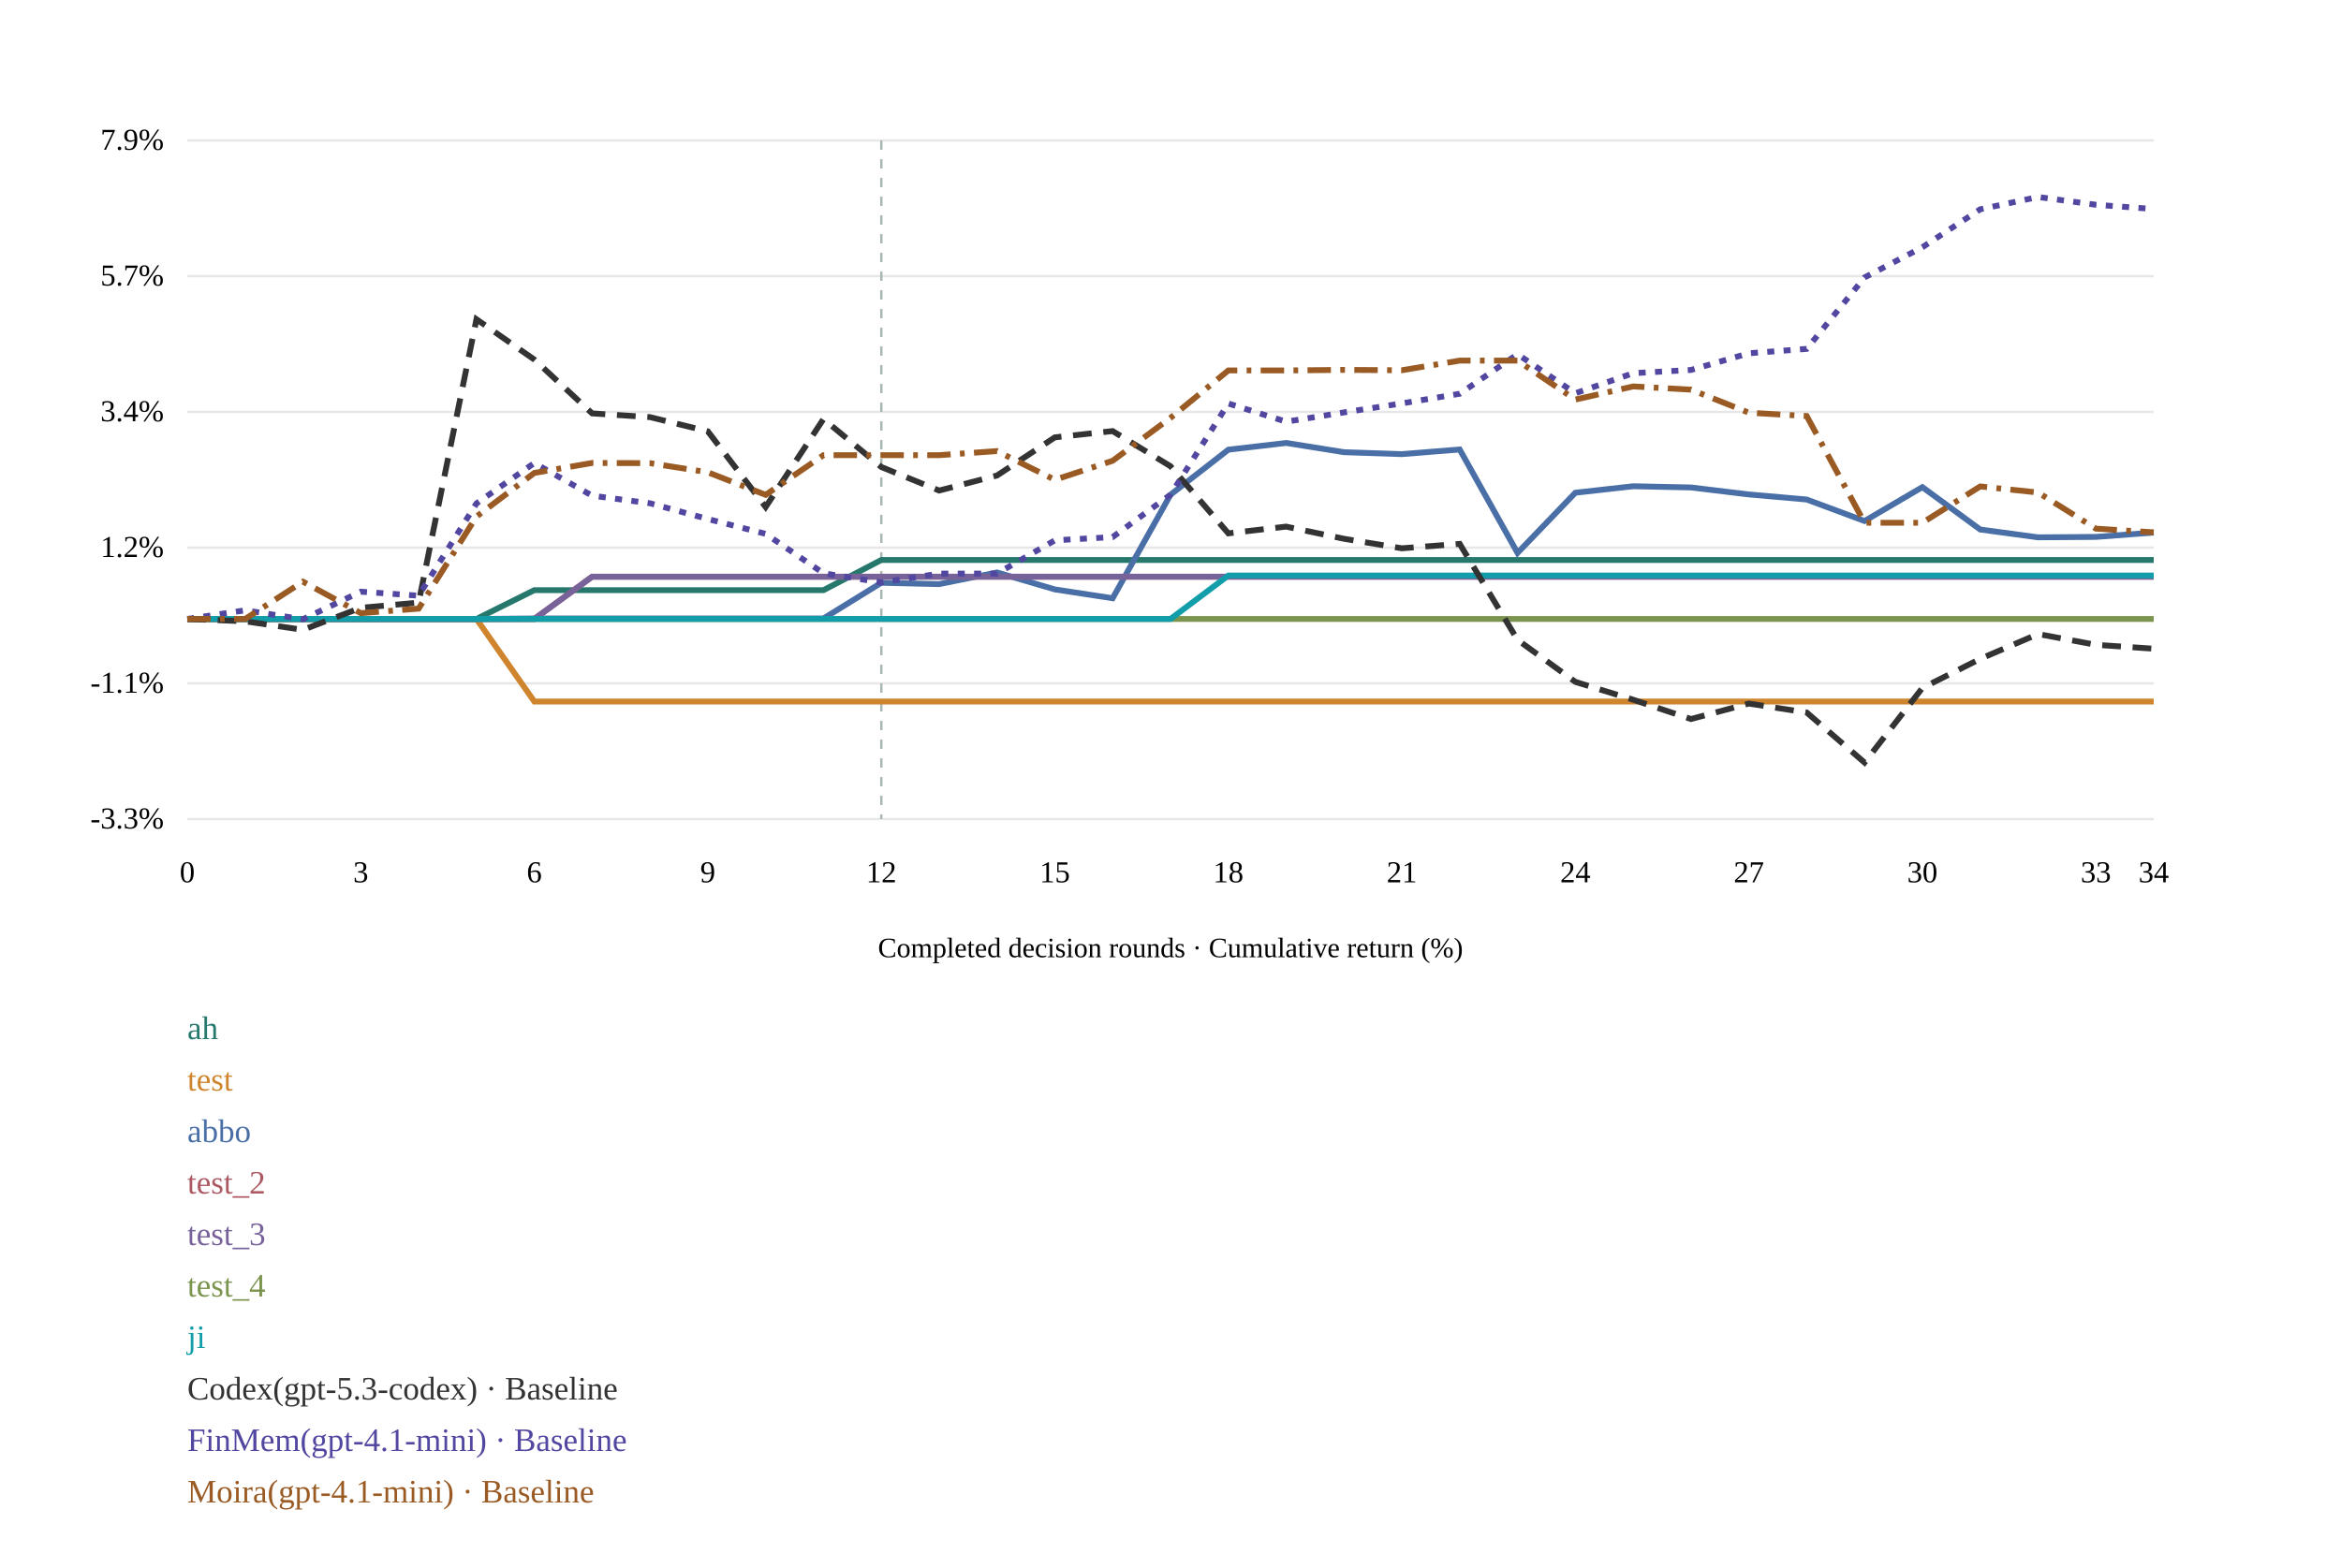
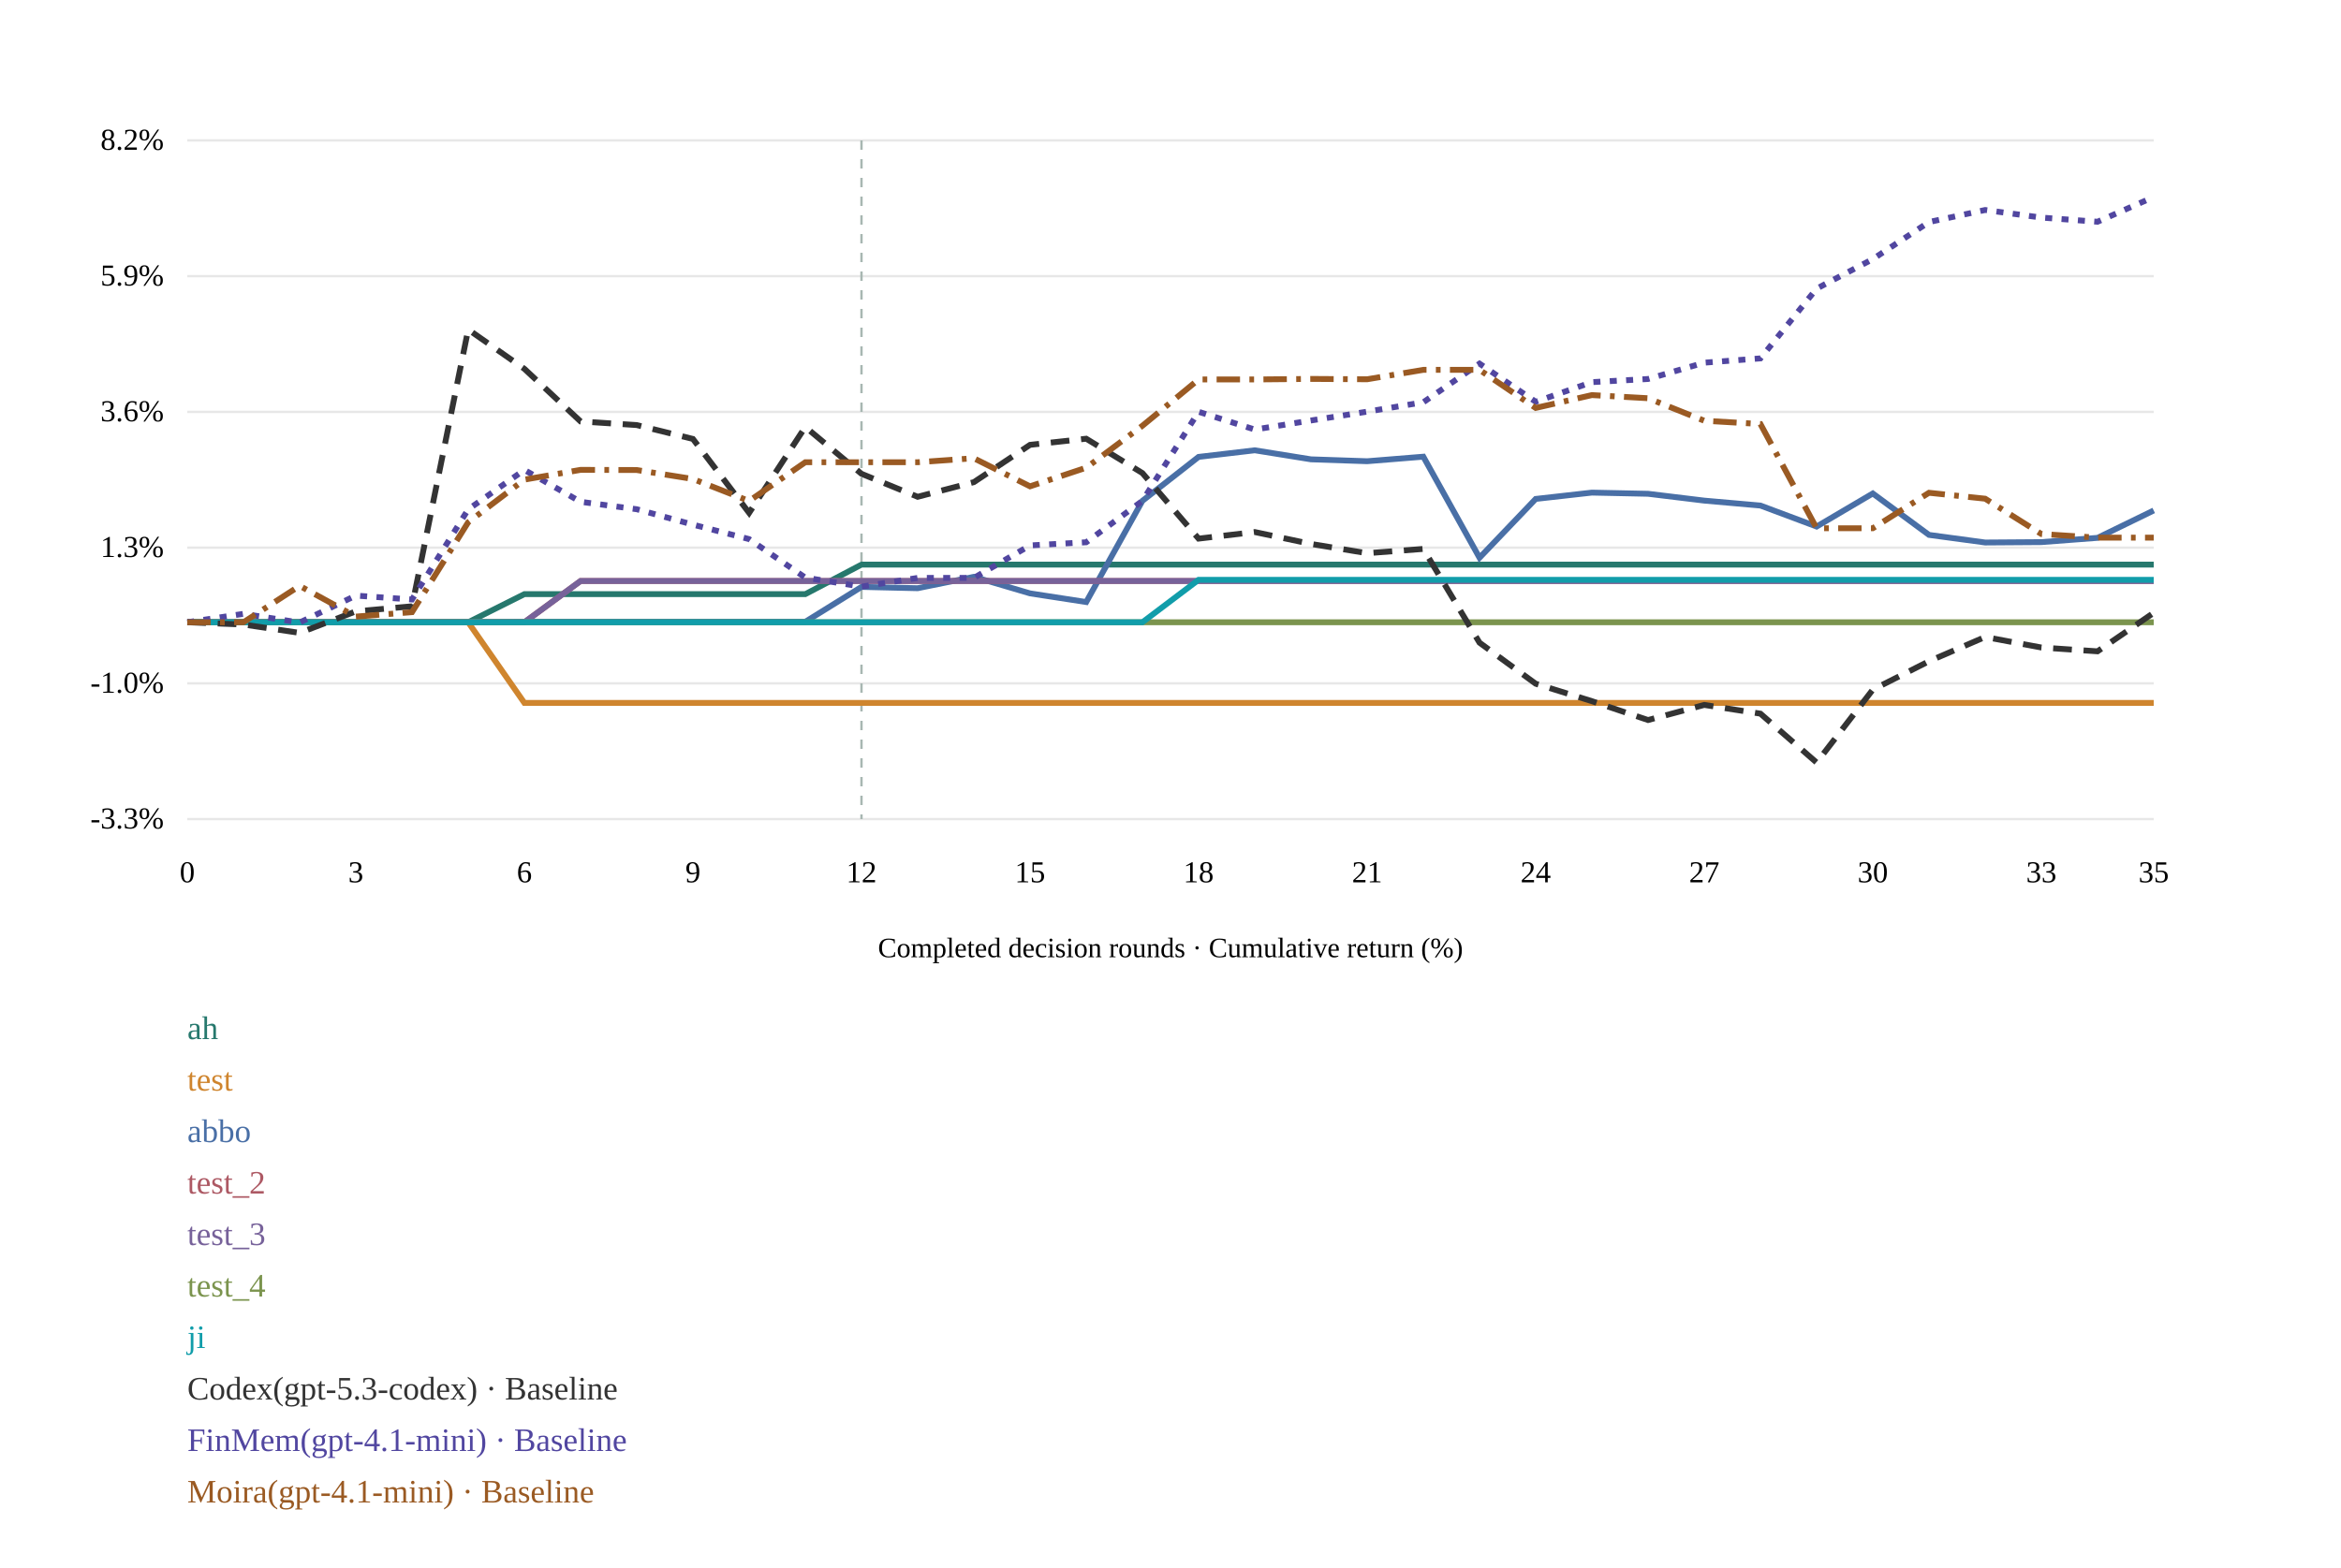
<svg xmlns="http://www.w3.org/2000/svg" viewBox="0 0 1000 670" role="img">
  <rect width="100%" height="100%" fill="white" />
  <path d="M80 350.0H920" stroke="#e7e7e7" />
  <text x="70" y="354.0" text-anchor="end" font-size="13">-3.3%</text>
  <path d="M80 292.0H920" stroke="#e7e7e7" />
-   <text x="70" y="296.0" text-anchor="end" font-size="13">-1.1%</text>
+   <text x="70" y="296.0" text-anchor="end" font-size="13">-1.0%</text>
  <path d="M80 234.0H920" stroke="#e7e7e7" />
-   <text x="70" y="238.0" text-anchor="end" font-size="13">1.2%</text>
+   <text x="70" y="238.0" text-anchor="end" font-size="13">1.3%</text>
  <path d="M80 176.0H920" stroke="#e7e7e7" />
-   <text x="70" y="180.0" text-anchor="end" font-size="13">3.4%</text>
+   <text x="70" y="180.0" text-anchor="end" font-size="13">3.6%</text>
  <path d="M80 118H920" stroke="#e7e7e7" />
-   <text x="70" y="122" text-anchor="end" font-size="13">5.7%</text>
+   <text x="70" y="122" text-anchor="end" font-size="13">5.9%</text>
  <path d="M80 60.0H920" stroke="#e7e7e7" />
-   <text x="70" y="64.0" text-anchor="end" font-size="13">7.9%</text>
-   <path d="M80 264.479H920" stroke="#aaa" />
+   <text x="70" y="64.0" text-anchor="end" font-size="13">8.2%</text>
+   <path d="M80 265.89H920" stroke="#aaa" />
  <text x="80.0" y="377" text-anchor="middle" font-size="13">0</text>
-   <text x="154.118" y="377" text-anchor="middle" font-size="13">3</text>
-   <text x="228.235" y="377" text-anchor="middle" font-size="13">6</text>
-   <text x="302.353" y="377" text-anchor="middle" font-size="13">9</text>
-   <text x="376.471" y="377" text-anchor="middle" font-size="13">12</text>
-   <text x="450.588" y="377" text-anchor="middle" font-size="13">15</text>
-   <text x="524.706" y="377" text-anchor="middle" font-size="13">18</text>
-   <text x="598.824" y="377" text-anchor="middle" font-size="13">21</text>
-   <text x="672.941" y="377" text-anchor="middle" font-size="13">24</text>
-   <text x="747.059" y="377" text-anchor="middle" font-size="13">27</text>
-   <text x="821.176" y="377" text-anchor="middle" font-size="13">30</text>
-   <text x="895.294" y="377" text-anchor="middle" font-size="13">33</text>
-   <text x="920.0" y="377" text-anchor="middle" font-size="13">34</text>
-   <path d="M376.471 60V350" stroke="#a8b7b2" stroke-dasharray="4 4" />
+   <text x="152.0" y="377" text-anchor="middle" font-size="13">3</text>
+   <text x="224.0" y="377" text-anchor="middle" font-size="13">6</text>
+   <text x="296.0" y="377" text-anchor="middle" font-size="13">9</text>
+   <text x="368.0" y="377" text-anchor="middle" font-size="13">12</text>
+   <text x="440.0" y="377" text-anchor="middle" font-size="13">15</text>
+   <text x="512" y="377" text-anchor="middle" font-size="13">18</text>
+   <text x="584.0" y="377" text-anchor="middle" font-size="13">21</text>
+   <text x="656.0" y="377" text-anchor="middle" font-size="13">24</text>
+   <text x="728.0" y="377" text-anchor="middle" font-size="13">27</text>
+   <text x="800.0" y="377" text-anchor="middle" font-size="13">30</text>
+   <text x="872.0" y="377" text-anchor="middle" font-size="13">33</text>
+   <text x="920.0" y="377" text-anchor="middle" font-size="13">35</text>
+   <path d="M368.0 60V350" stroke="#a8b7b2" stroke-dasharray="4 4" />
  <text x="500" y="409" text-anchor="middle">Completed decision rounds · Cumulative return (%)</text>
-   <polyline points="80.00,264.48 104.71,264.48 129.41,264.48 154.12,264.48 178.82,264.48 203.53,264.48 228.24,252.17 252.94,252.17 277.65,252.17 302.35,252.17 327.06,252.17 351.76,252.17 376.47,239.27 401.18,239.27 425.88,239.27 450.59,239.27 475.29,239.27 500.00,239.27 524.71,239.27 549.41,239.27 574.12,239.27 598.82,239.27 623.53,239.27 648.24,239.27 672.94,239.27 697.65,239.27 722.35,239.27 747.06,239.27 771.76,239.27 796.47,239.27 821.18,239.27 845.88,239.27 870.59,239.27 895.29,239.27 920.00,239.27" fill="none" stroke="#26786d" stroke-width="2.5" stroke-dasharray="none" />
+   <polyline points="80.00,265.89 104.00,265.89 128.00,265.89 152.00,265.89 176.00,265.89 200.00,265.89 224.00,253.87 248.00,253.87 272.00,253.87 296.00,253.87 320.00,253.87 344.00,253.87 368.00,241.26 392.00,241.26 416.00,241.26 440.00,241.26 464.00,241.26 488.00,241.26 512.00,241.26 536.00,241.26 560.00,241.26 584.00,241.26 608.00,241.26 632.00,241.26 656.00,241.26 680.00,241.26 704.00,241.26 728.00,241.26 752.00,241.26 776.00,241.26 800.00,241.26 824.00,241.26 848.00,241.26 872.00,241.26 896.00,241.26 920.00,241.26" fill="none" stroke="#26786d" stroke-width="2.5" stroke-dasharray="none" />
  <text x="80" y="444" fill="#26786d" font-size="14">ah</text>
-   <polyline points="80.00,264.48 104.71,264.48 129.41,264.48 154.12,264.48 178.82,264.48 203.53,264.48 228.24,299.75 252.94,299.75 277.65,299.75 302.35,299.75 327.06,299.75 351.76,299.75 376.47,299.75 401.18,299.75 425.88,299.75 450.59,299.75 475.29,299.75 500.00,299.75 524.71,299.75 549.41,299.75 574.12,299.75 598.82,299.75 623.53,299.75 648.24,299.75 672.94,299.75 697.65,299.75 722.35,299.75 747.06,299.75 771.76,299.75 796.47,299.75 821.18,299.75 845.88,299.75 870.59,299.75 895.29,299.75 920.00,299.75" fill="none" stroke="#cf852e" stroke-width="2.5" stroke-dasharray="none" />
+   <polyline points="80.00,265.89 104.00,265.89 128.00,265.89 152.00,265.89 176.00,265.89 200.00,265.89 224.00,300.35 248.00,300.35 272.00,300.35 296.00,300.35 320.00,300.35 344.00,300.35 368.00,300.35 392.00,300.35 416.00,300.35 440.00,300.35 464.00,300.35 488.00,300.35 512.00,300.35 536.00,300.35 560.00,300.35 584.00,300.35 608.00,300.35 632.00,300.35 656.00,300.35 680.00,300.35 704.00,300.35 728.00,300.35 752.00,300.35 776.00,300.35 800.00,300.35 824.00,300.35 848.00,300.35 872.00,300.35 896.00,300.35 920.00,300.35" fill="none" stroke="#cf852e" stroke-width="2.5" stroke-dasharray="none" />
  <text x="80" y="466" fill="#cf852e" font-size="14">test</text>
-   <polyline points="80.00,264.48 104.71,264.48 129.41,264.48 154.12,264.48 178.82,264.48 203.53,264.48 228.24,264.26 252.94,264.26 277.65,264.26 302.35,264.26 327.06,264.26 351.76,264.26 376.47,249.02 401.18,249.59 425.88,244.61 450.59,251.85 475.29,255.63 500.00,211.38 524.71,192.15 549.41,189.27 574.12,193.22 598.82,194.05 623.53,192.06 648.24,236.26 672.94,210.54 697.65,207.77 722.35,208.29 747.06,211.27 771.76,213.44 796.47,222.62 821.18,208.15 845.88,226.26 870.59,229.60 895.29,229.42 920.00,227.56" fill="none" stroke="#496fa6" stroke-width="2.5" stroke-dasharray="none" />
+   <polyline points="80.00,265.89 104.00,265.89 128.00,265.89 152.00,265.89 176.00,265.89 200.00,265.89 224.00,265.68 248.00,265.68 272.00,265.68 296.00,265.68 320.00,265.68 344.00,265.68 368.00,250.79 392.00,251.34 416.00,246.47 440.00,253.55 464.00,257.25 488.00,214.01 512.00,195.23 536.00,192.41 560.00,196.27 584.00,197.08 608.00,195.14 632.00,238.32 656.00,213.19 680.00,210.49 704.00,210.99 728.00,213.91 752.00,216.02 776.00,224.99 800.00,210.86 824.00,228.56 848.00,231.81 872.00,231.64 896.00,229.82 920.00,218.12" fill="none" stroke="#496fa6" stroke-width="2.5" stroke-dasharray="none" />
  <text x="80" y="488" fill="#496fa6" font-size="14">abbo</text>
-   <polyline points="80.00,264.48 104.71,264.48 129.41,264.48 154.12,264.48 178.82,264.48 203.53,264.48 228.24,264.48 252.94,246.42 277.65,246.42 302.35,246.42 327.06,246.42 351.76,246.42 376.47,246.42 401.18,246.42 425.88,246.42 450.59,246.42 475.29,246.42 500.00,246.42 524.71,246.42 549.41,246.42 574.12,246.42 598.82,246.42 623.53,246.42 648.24,246.42 672.94,246.42 697.65,246.42 722.35,246.42 747.06,246.42 771.76,246.42 796.47,246.42 821.18,246.42 845.88,246.42 870.59,246.42 895.29,246.42 920.00,246.42" fill="none" stroke="#ad5964" stroke-width="2.5" stroke-dasharray="none" />
+   <polyline points="80.00,265.89 104.00,265.89 128.00,265.89 152.00,265.89 176.00,265.89 200.00,265.89 224.00,265.89 248.00,248.25 272.00,248.25 296.00,248.25 320.00,248.25 344.00,248.25 368.00,248.25 392.00,248.25 416.00,248.25 440.00,248.25 464.00,248.25 488.00,248.25 512.00,248.25 536.00,248.25 560.00,248.25 584.00,248.25 608.00,248.25 632.00,248.25 656.00,248.25 680.00,248.25 704.00,248.25 728.00,248.25 752.00,248.25 776.00,248.25 800.00,248.25 824.00,248.25 848.00,248.25 872.00,248.25 896.00,248.25 920.00,248.25" fill="none" stroke="#ad5964" stroke-width="2.5" stroke-dasharray="none" />
  <text x="80" y="510" fill="#ad5964" font-size="14">test_2</text>
-   <polyline points="80.00,264.48 104.71,264.48 129.41,264.48 154.12,264.48 178.82,264.48 203.53,264.48 228.24,264.48 252.94,246.42 277.65,246.42 302.35,246.42 327.06,246.42 351.76,246.42 376.47,246.42 401.18,246.42 425.88,246.42 450.59,246.42 475.29,246.42 500.00,246.42 524.71,246.42 549.41,246.42 574.12,246.42 598.82,246.42 623.53,246.42 648.24,246.42 672.94,246.42 697.65,246.42 722.35,246.42 747.06,246.42 771.76,246.42 796.47,246.42 821.18,246.42 845.88,246.42 870.59,246.42 895.29,246.42 920.00,246.42" fill="none" stroke="#77629a" stroke-width="2.5" stroke-dasharray="none" />
+   <polyline points="80.00,265.89 104.00,265.89 128.00,265.89 152.00,265.89 176.00,265.89 200.00,265.89 224.00,265.89 248.00,248.25 272.00,248.25 296.00,248.25 320.00,248.25 344.00,248.25 368.00,248.25 392.00,248.25 416.00,248.25 440.00,248.25 464.00,248.25 488.00,248.25 512.00,248.25 536.00,248.25 560.00,248.25 584.00,248.25 608.00,248.25 632.00,248.25 656.00,248.25 680.00,248.25 704.00,248.25 728.00,248.25 752.00,248.25 776.00,248.25 800.00,248.25 824.00,248.25 848.00,248.25 872.00,248.25 896.00,248.25 920.00,248.25" fill="none" stroke="#77629a" stroke-width="2.5" stroke-dasharray="none" />
  <text x="80" y="532" fill="#77629a" font-size="14">test_3</text>
-   <polyline points="80.00,264.48 104.71,264.48 129.41,264.48 154.12,264.48 178.82,264.48 203.53,264.48 228.24,264.48 252.94,264.48 277.65,264.48 302.35,264.48 327.06,264.48 351.76,264.48 376.47,264.48 401.18,264.48 425.88,264.48 450.59,264.48 475.29,264.48 500.00,264.48 524.71,264.48 549.41,264.48 574.12,264.48 598.82,264.48 623.53,264.48 648.24,264.48 672.94,264.48 697.65,264.48 722.35,264.48 747.06,264.48 771.76,264.48 796.47,264.48 821.18,264.48 845.88,264.48 870.59,264.48 895.29,264.48 920.00,264.48" fill="none" stroke="#7b944e" stroke-width="2.5" stroke-dasharray="none" />
+   <polyline points="80.00,265.89 104.00,265.89 128.00,265.89 152.00,265.89 176.00,265.89 200.00,265.89 224.00,265.89 248.00,265.89 272.00,265.89 296.00,265.89 320.00,265.89 344.00,265.89 368.00,265.89 392.00,265.89 416.00,265.89 440.00,265.89 464.00,265.89 488.00,265.89 512.00,265.89 536.00,265.89 560.00,265.89 584.00,265.89 608.00,265.89 632.00,265.89 656.00,265.89 680.00,265.89 704.00,265.89 728.00,265.89 752.00,265.89 776.00,265.89 800.00,265.89 824.00,265.89 848.00,265.89 872.00,265.89 896.00,265.89 920.00,265.89" fill="none" stroke="#7b944e" stroke-width="2.5" stroke-dasharray="none" />
  <text x="80" y="554" fill="#7b944e" font-size="14">test_4</text>
-   <polyline points="80.00,264.48 104.71,264.48 129.41,264.48 154.12,264.48 178.82,264.48 203.53,264.48 228.24,264.48 252.94,264.48 277.65,264.48 302.35,264.48 327.06,264.48 351.76,264.48 376.47,264.48 401.18,264.48 425.88,264.48 450.59,264.48 475.29,264.48 500.00,264.48 524.71,245.91 549.41,245.91 574.12,245.91 598.82,245.91 623.53,245.91 648.24,245.91 672.94,245.91 697.65,245.91 722.35,245.91 747.06,245.91 771.76,245.91 796.47,245.91 821.18,245.91 845.88,245.91 870.59,245.91 895.29,245.91 920.00,245.91" fill="none" stroke="#119daa" stroke-width="2.5" stroke-dasharray="none" />
+   <polyline points="80.00,265.89 104.00,265.89 128.00,265.89 152.00,265.89 176.00,265.89 200.00,265.89 224.00,265.89 248.00,265.89 272.00,265.89 296.00,265.89 320.00,265.89 344.00,265.89 368.00,265.89 392.00,265.89 416.00,265.89 440.00,265.89 464.00,265.89 488.00,265.89 512.00,247.75 536.00,247.75 560.00,247.75 584.00,247.75 608.00,247.75 632.00,247.75 656.00,247.75 680.00,247.75 704.00,247.75 728.00,247.75 752.00,247.75 776.00,247.75 800.00,247.75 824.00,247.75 848.00,247.75 872.00,247.75 896.00,247.75 920.00,247.75" fill="none" stroke="#119daa" stroke-width="2.5" stroke-dasharray="none" />
  <text x="80" y="576" fill="#119daa" font-size="14">ji</text>
-   <polyline points="80.00,264.48 104.71,265.47 129.41,269.12 154.12,259.71 178.82,257.50 203.53,136.42 228.24,153.64 252.94,176.64 277.65,178.23 302.35,184.30 327.06,216.64 351.76,179.05 376.47,199.55 401.18,209.61 425.88,203.19 450.59,186.88 475.29,184.20 500.00,199.22 524.71,227.90 549.41,225.02 574.12,230.22 598.82,234.28 623.53,232.40 648.24,273.40 672.94,291.36 697.65,298.99 722.35,307.24 747.06,300.63 771.76,304.44 796.47,325.83 821.18,293.96 845.88,281.53 870.59,270.92 895.29,275.52 920.00,277.19" fill="none" stroke="#333" stroke-width="2.5" stroke-dasharray="8 5" />
+   <polyline points="80.00,265.89 104.00,266.86 128.00,270.42 152.00,261.23 176.00,259.07 200.00,140.78 224.00,157.60 248.00,180.08 272.00,181.63 296.00,187.56 320.00,219.15 344.00,182.43 368.00,202.45 392.00,212.28 416.00,206.02 440.00,190.08 464.00,187.46 488.00,202.14 512.00,230.15 536.00,227.34 560.00,232.42 584.00,236.38 608.00,234.55 632.00,274.61 656.00,292.15 680.00,299.60 704.00,307.67 728.00,301.21 752.00,304.94 776.00,325.83 800.00,294.69 824.00,282.55 848.00,272.18 872.00,276.68 896.00,278.31 920.00,261.84" fill="none" stroke="#333" stroke-width="2.5" stroke-dasharray="8 5" />
  <text x="80" y="598" fill="#333" font-size="14">Codex(gpt-5.3-codex) · Baseline</text>
-   <polyline points="80.00,264.48 104.71,260.79 129.41,264.59 154.12,252.82 178.82,254.52 203.53,215.11 228.24,197.85 252.94,211.80 277.65,215.04 302.35,221.77 327.06,228.11 351.76,244.95 376.47,248.89 401.18,245.09 425.88,245.09 450.59,230.88 475.29,229.49 500.00,211.38 524.71,172.42 549.41,180.19 574.12,176.22 598.82,172.37 623.53,168.26 648.24,151.36 672.94,168.04 697.65,159.46 722.35,158.08 747.06,150.95 771.76,149.07 796.47,118.56 821.18,105.65 845.88,89.43 870.59,84.17 895.29,87.49 920.00,89.31" fill="none" stroke="#5146a0" stroke-width="2.5" stroke-dasharray="3 4" />
+   <polyline points="80.00,265.89 104.00,262.29 128.00,266.00 152.00,254.50 176.00,256.16 200.00,217.66 224.00,200.79 248.00,214.42 272.00,217.59 296.00,224.17 320.00,230.36 344.00,246.81 368.00,250.66 392.00,246.94 416.00,246.94 440.00,233.06 464.00,231.71 488.00,214.01 512.00,175.95 536.00,183.54 560.00,179.67 584.00,175.90 608.00,171.88 632.00,155.37 656.00,171.67 680.00,163.29 704.00,161.94 728.00,154.97 752.00,153.14 776.00,123.33 800.00,110.71 824.00,94.87 848.00,89.73 872.00,92.97 896.00,94.75 920.00,84.17" fill="none" stroke="#5146a0" stroke-width="2.5" stroke-dasharray="3 4" />
  <text x="80" y="620" fill="#5146a0" font-size="14">FinMem(gpt-4.1-mini) · Baseline</text>
-   <polyline points="80.00,264.48 104.71,264.48 129.41,248.55 154.12,262.00 178.82,260.06 203.53,220.73 228.24,202.09 252.94,197.82 277.65,197.90 302.35,201.81 327.06,211.44 351.76,194.49 376.47,194.49 401.18,194.49 425.88,192.75 450.59,205.03 475.29,196.88 500.00,178.54 524.71,158.28 549.41,158.28 574.12,158.05 598.82,158.21 623.53,154.08 648.24,154.08 672.94,170.74 697.65,165.12 722.35,166.49 747.06,176.35 771.76,177.76 796.47,223.37 821.18,223.37 845.88,207.85 870.59,210.44 895.29,225.88 920.00,227.47" fill="none" stroke="#9a5a23" stroke-width="2.5" stroke-dasharray="10 4 2 4" />
+   <polyline points="80.00,265.89 104.00,265.89 128.00,250.33 152.00,263.47 176.00,261.57 200.00,223.15 224.00,204.94 248.00,200.77 272.00,200.84 296.00,204.67 320.00,214.07 344.00,197.51 368.00,197.51 392.00,197.51 416.00,195.81 440.00,207.81 464.00,199.85 488.00,181.93 512.00,162.14 536.00,162.14 560.00,161.91 584.00,162.06 608.00,158.03 632.00,158.03 656.00,174.31 680.00,168.82 704.00,170.16 728.00,179.78 752.00,181.17 776.00,225.72 800.00,225.72 824.00,210.56 848.00,213.09 872.00,228.18 896.00,229.73 920.00,229.73" fill="none" stroke="#9a5a23" stroke-width="2.5" stroke-dasharray="10 4 2 4" />
  <text x="80" y="642" fill="#9a5a23" font-size="14">Moira(gpt-4.1-mini) · Baseline</text>
</svg>
